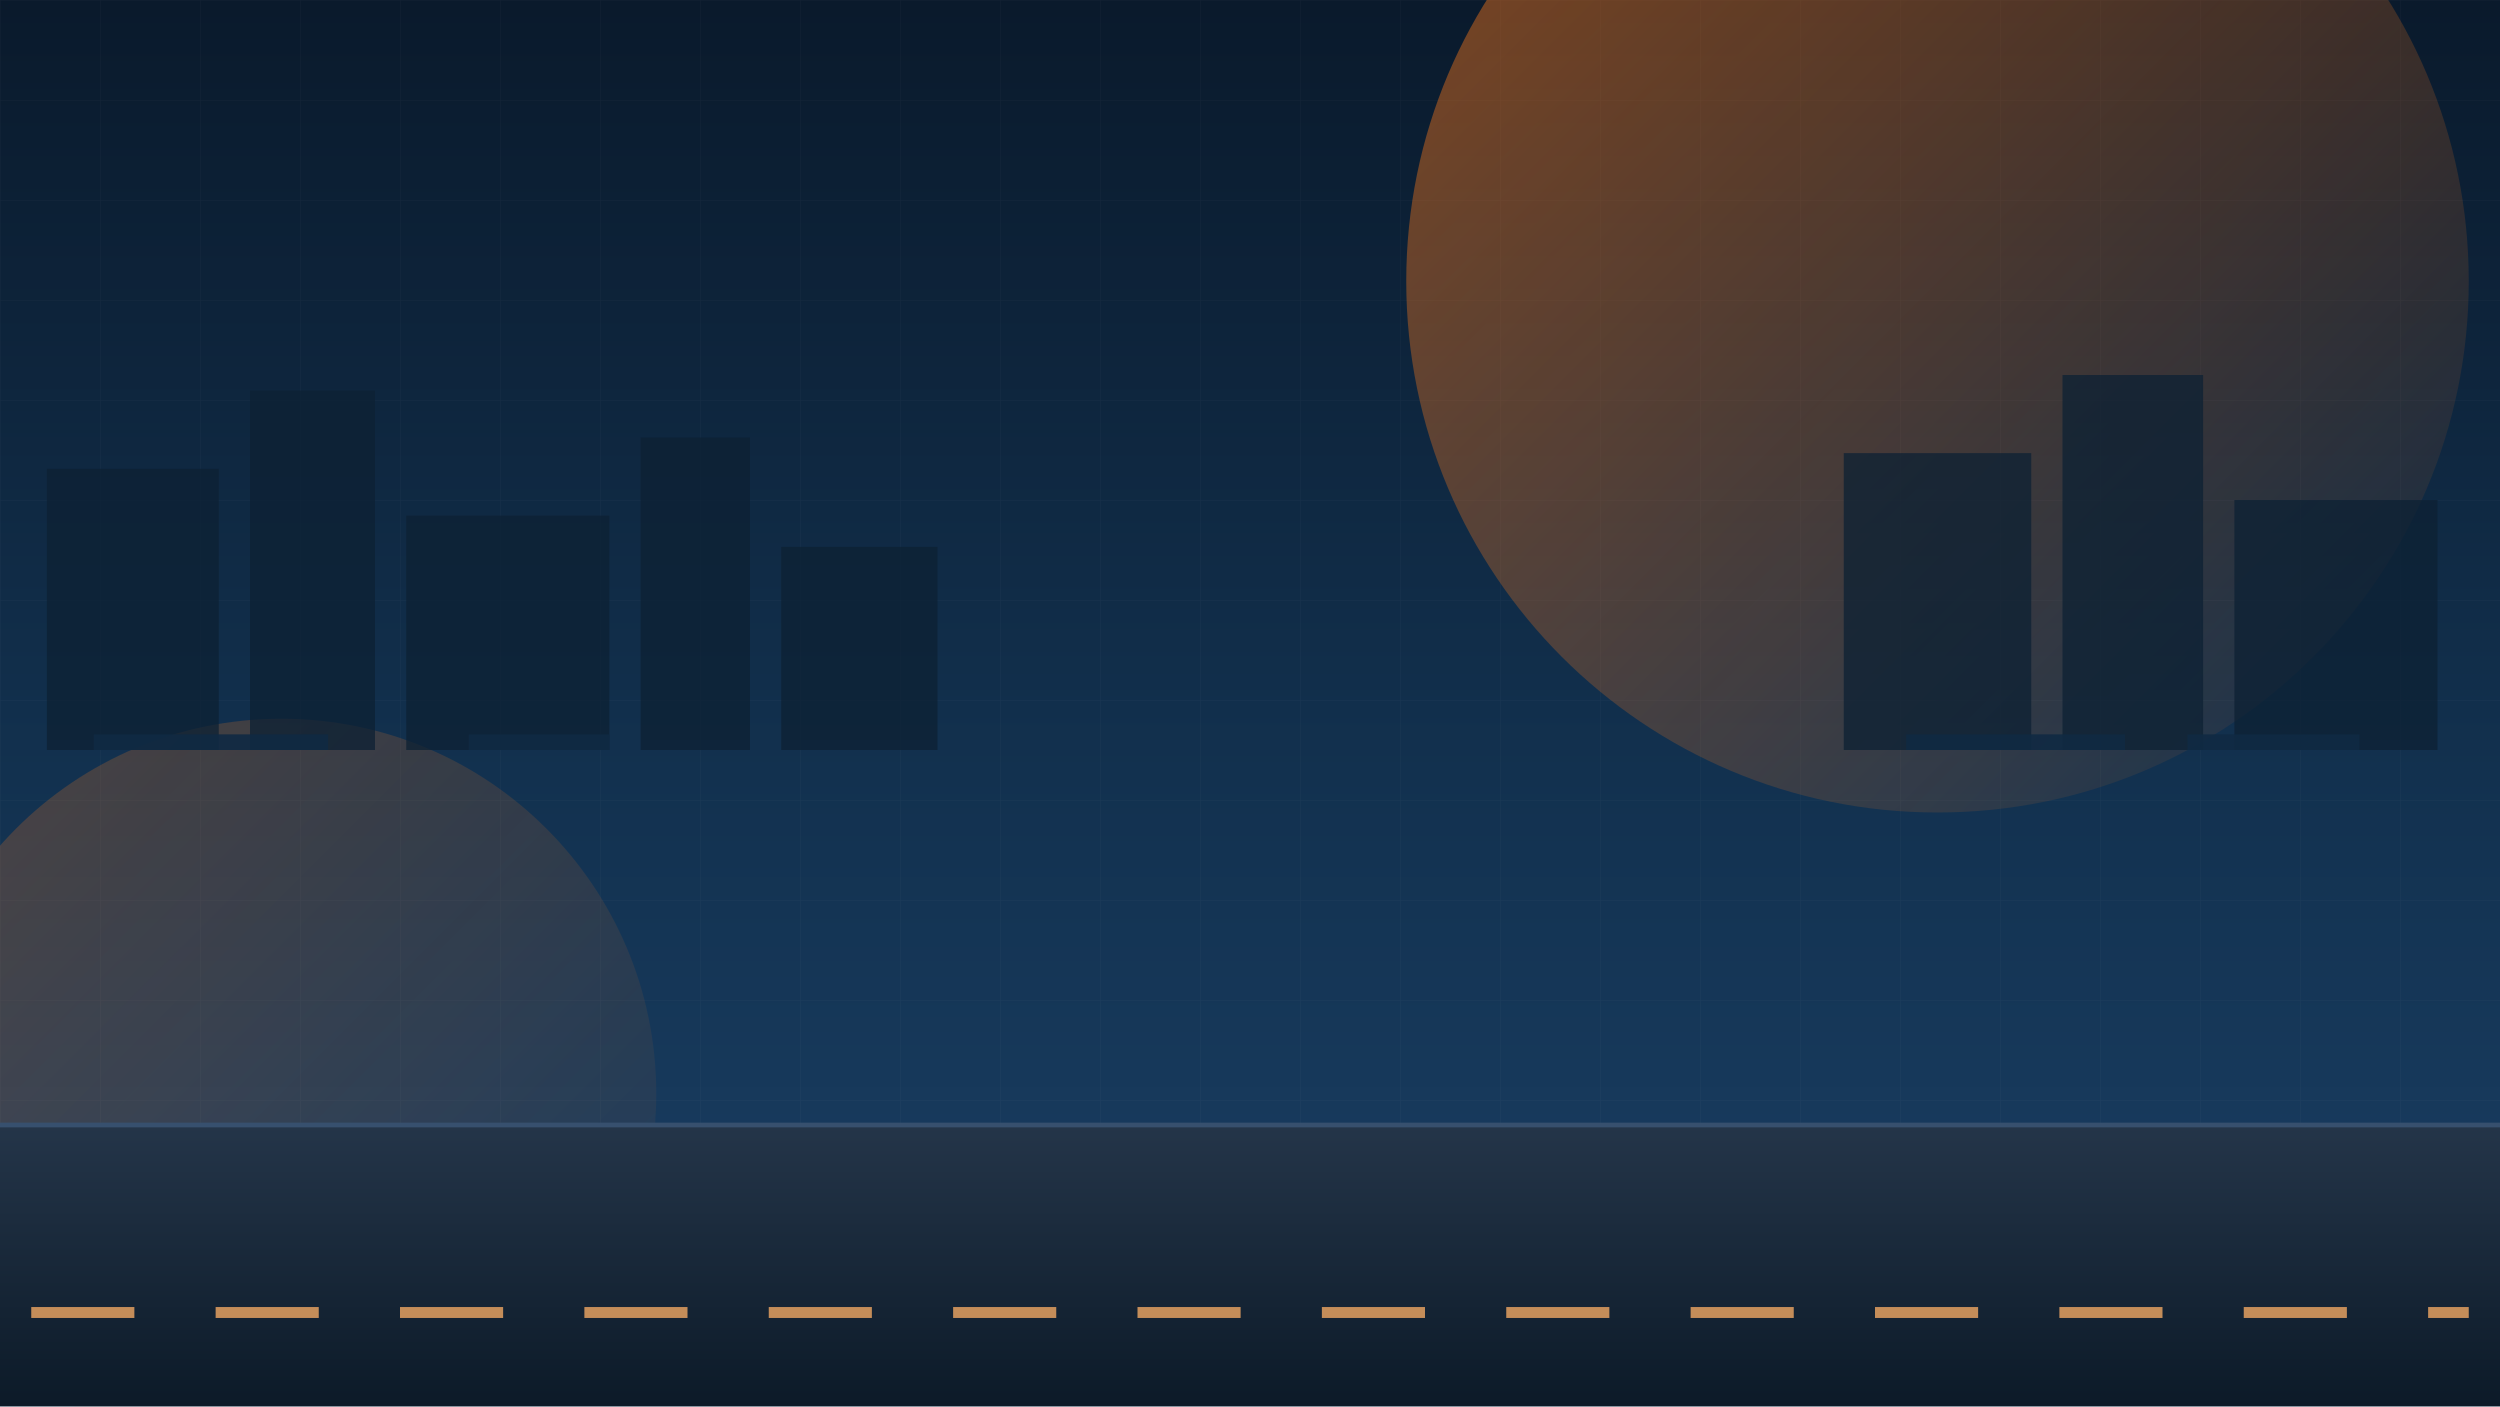
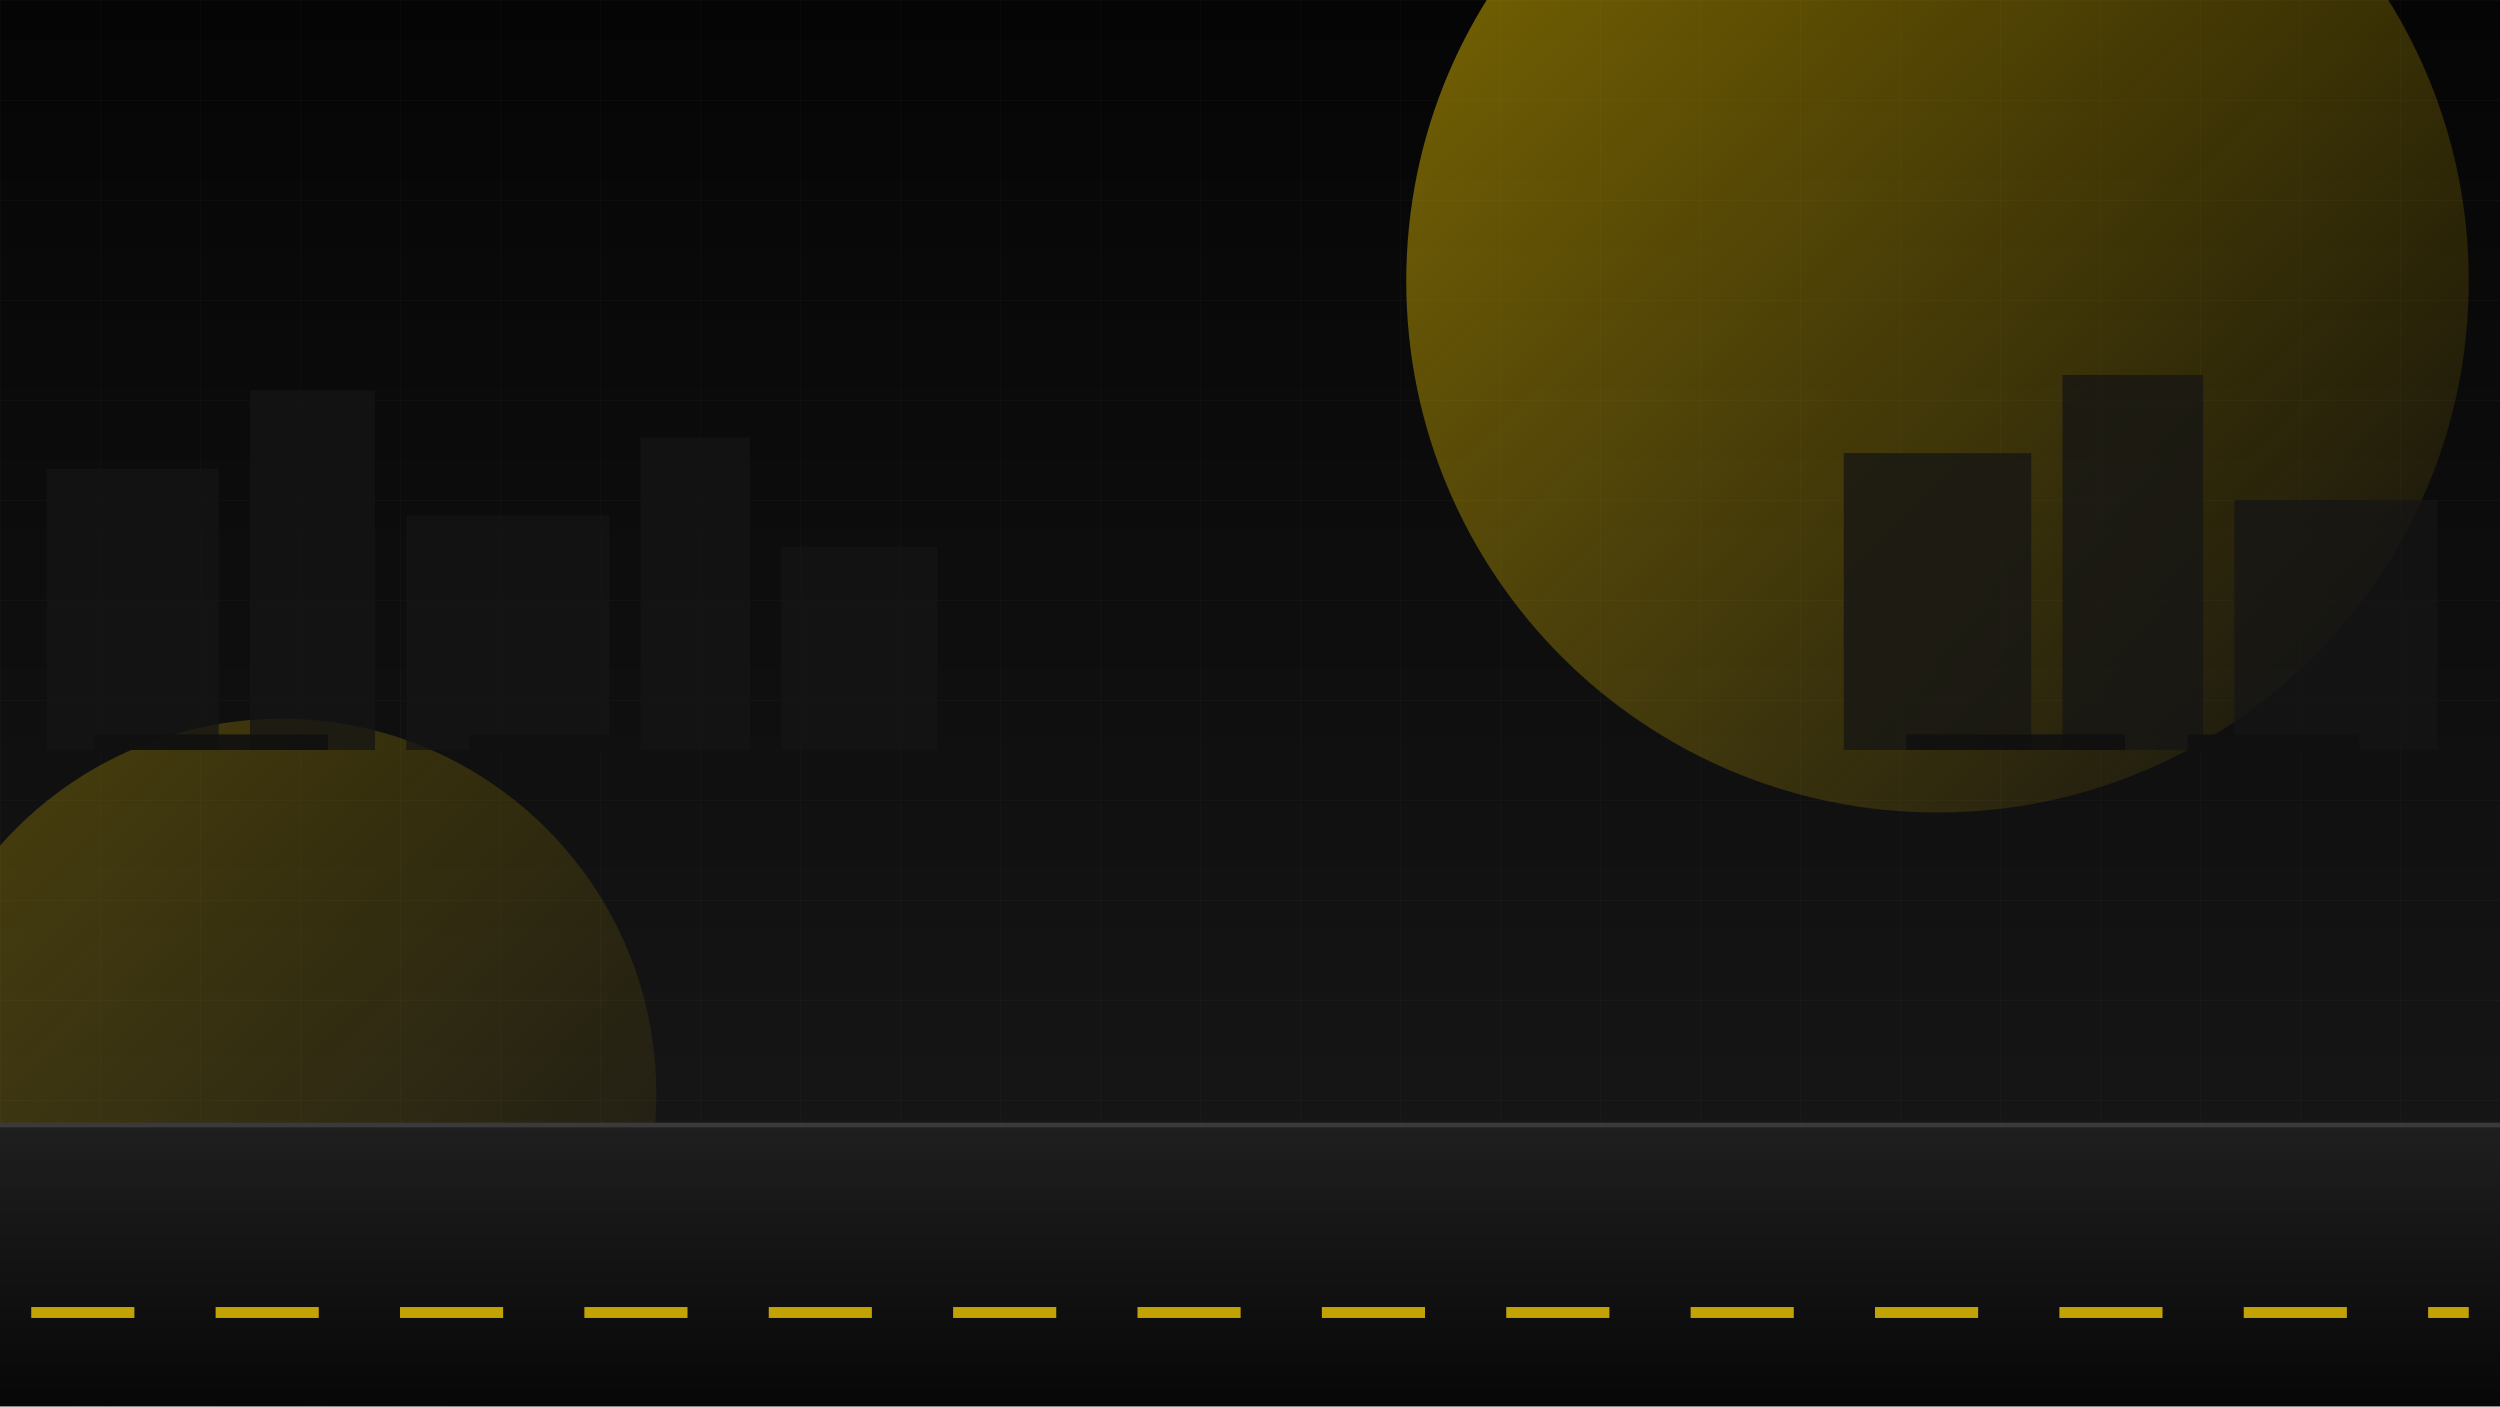
<svg xmlns="http://www.w3.org/2000/svg" viewBox="0 0 1600 900" width="1600" height="900" preserveAspectRatio="xMidYMax slice">
  <defs>
    <linearGradient id="sky" x1="0" y1="0" x2="0" y2="1">
-       <stop offset="0%" stop-color="#0a1a2c" />
-       <stop offset="55%" stop-color="#12314f" />
-       <stop offset="100%" stop-color="#1b4066" />
+       <stop offset="0%" stop-color="#050505" />
+       <stop offset="55%" stop-color="#101010" />
+       <stop offset="100%" stop-color="#1a1a1a" />
    </linearGradient>
    <linearGradient id="glow" x1="0" y1="0" x2="1" y2="1">
-       <stop offset="0%" stop-color="#ff7a1a" stop-opacity="0.5" />
-       <stop offset="100%" stop-color="#ff7a1a" stop-opacity="0" />
+       <stop offset="0%" stop-color="#FFD400" stop-opacity="0.5" />
+       <stop offset="100%" stop-color="#FFD400" stop-opacity="0" />
    </linearGradient>
    <linearGradient id="road" x1="0" y1="0" x2="0" y2="1">
-       <stop offset="0%" stop-color="#243549" />
-       <stop offset="100%" stop-color="#0c1a28" />
+       <stop offset="0%" stop-color="#1f1f1f" />
+       <stop offset="100%" stop-color="#070707" />
    </linearGradient>
    <pattern id="grid" width="64" height="64" patternUnits="userSpaceOnUse">
      <path d="M64 0H0V64" fill="none" stroke="#ffffff" stroke-opacity="0.03" stroke-width="1" />
    </pattern>
  </defs>
  <rect width="1600" height="900" fill="url(#sky)" />
  <rect width="1600" height="900" fill="url(#grid)" />
  <circle cx="1240" cy="180" r="340" fill="url(#glow)" />
  <circle cx="180" cy="700" r="240" fill="url(#glow)" opacity="0.5" />
-   <g fill="#0c2033" opacity="0.75">
+   <g fill="#141414" opacity="0.75">
    <rect x="30" y="300" width="110" height="180" />
    <rect x="160" y="250" width="80" height="230" />
    <rect x="260" y="330" width="130" height="150" />
    <rect x="410" y="280" width="70" height="200" />
    <rect x="500" y="350" width="100" height="130" />
    <rect x="1180" y="290" width="120" height="190" />
    <rect x="1320" y="240" width="90" height="240" />
    <rect x="1430" y="320" width="130" height="160" />
  </g>
-   <g fill="#0f2942" opacity="0.9">
+   <g fill="#101010" opacity="0.9">
    <rect x="60" y="470" width="150" height="10" />
    <rect x="300" y="470" width="90" height="10" />
    <rect x="1220" y="470" width="140" height="10" />
    <rect x="1400" y="470" width="110" height="10" />
  </g>
  <path d="M0 720 H1600 V900 H0 Z" fill="url(#road)" />
-   <path d="M0 720 H1600" stroke="#37506e" stroke-width="3" />
-   <g stroke="#ffb066" stroke-width="7" stroke-dasharray="66 52" opacity="0.75">
+   <path d="M0 720 H1600" stroke="#3a3a3a" stroke-width="3" />
+   <g stroke="#FFD400" stroke-width="7" stroke-dasharray="66 52" opacity="0.75">
    <path d="M20 840 H1580" />
  </g>
</svg>
